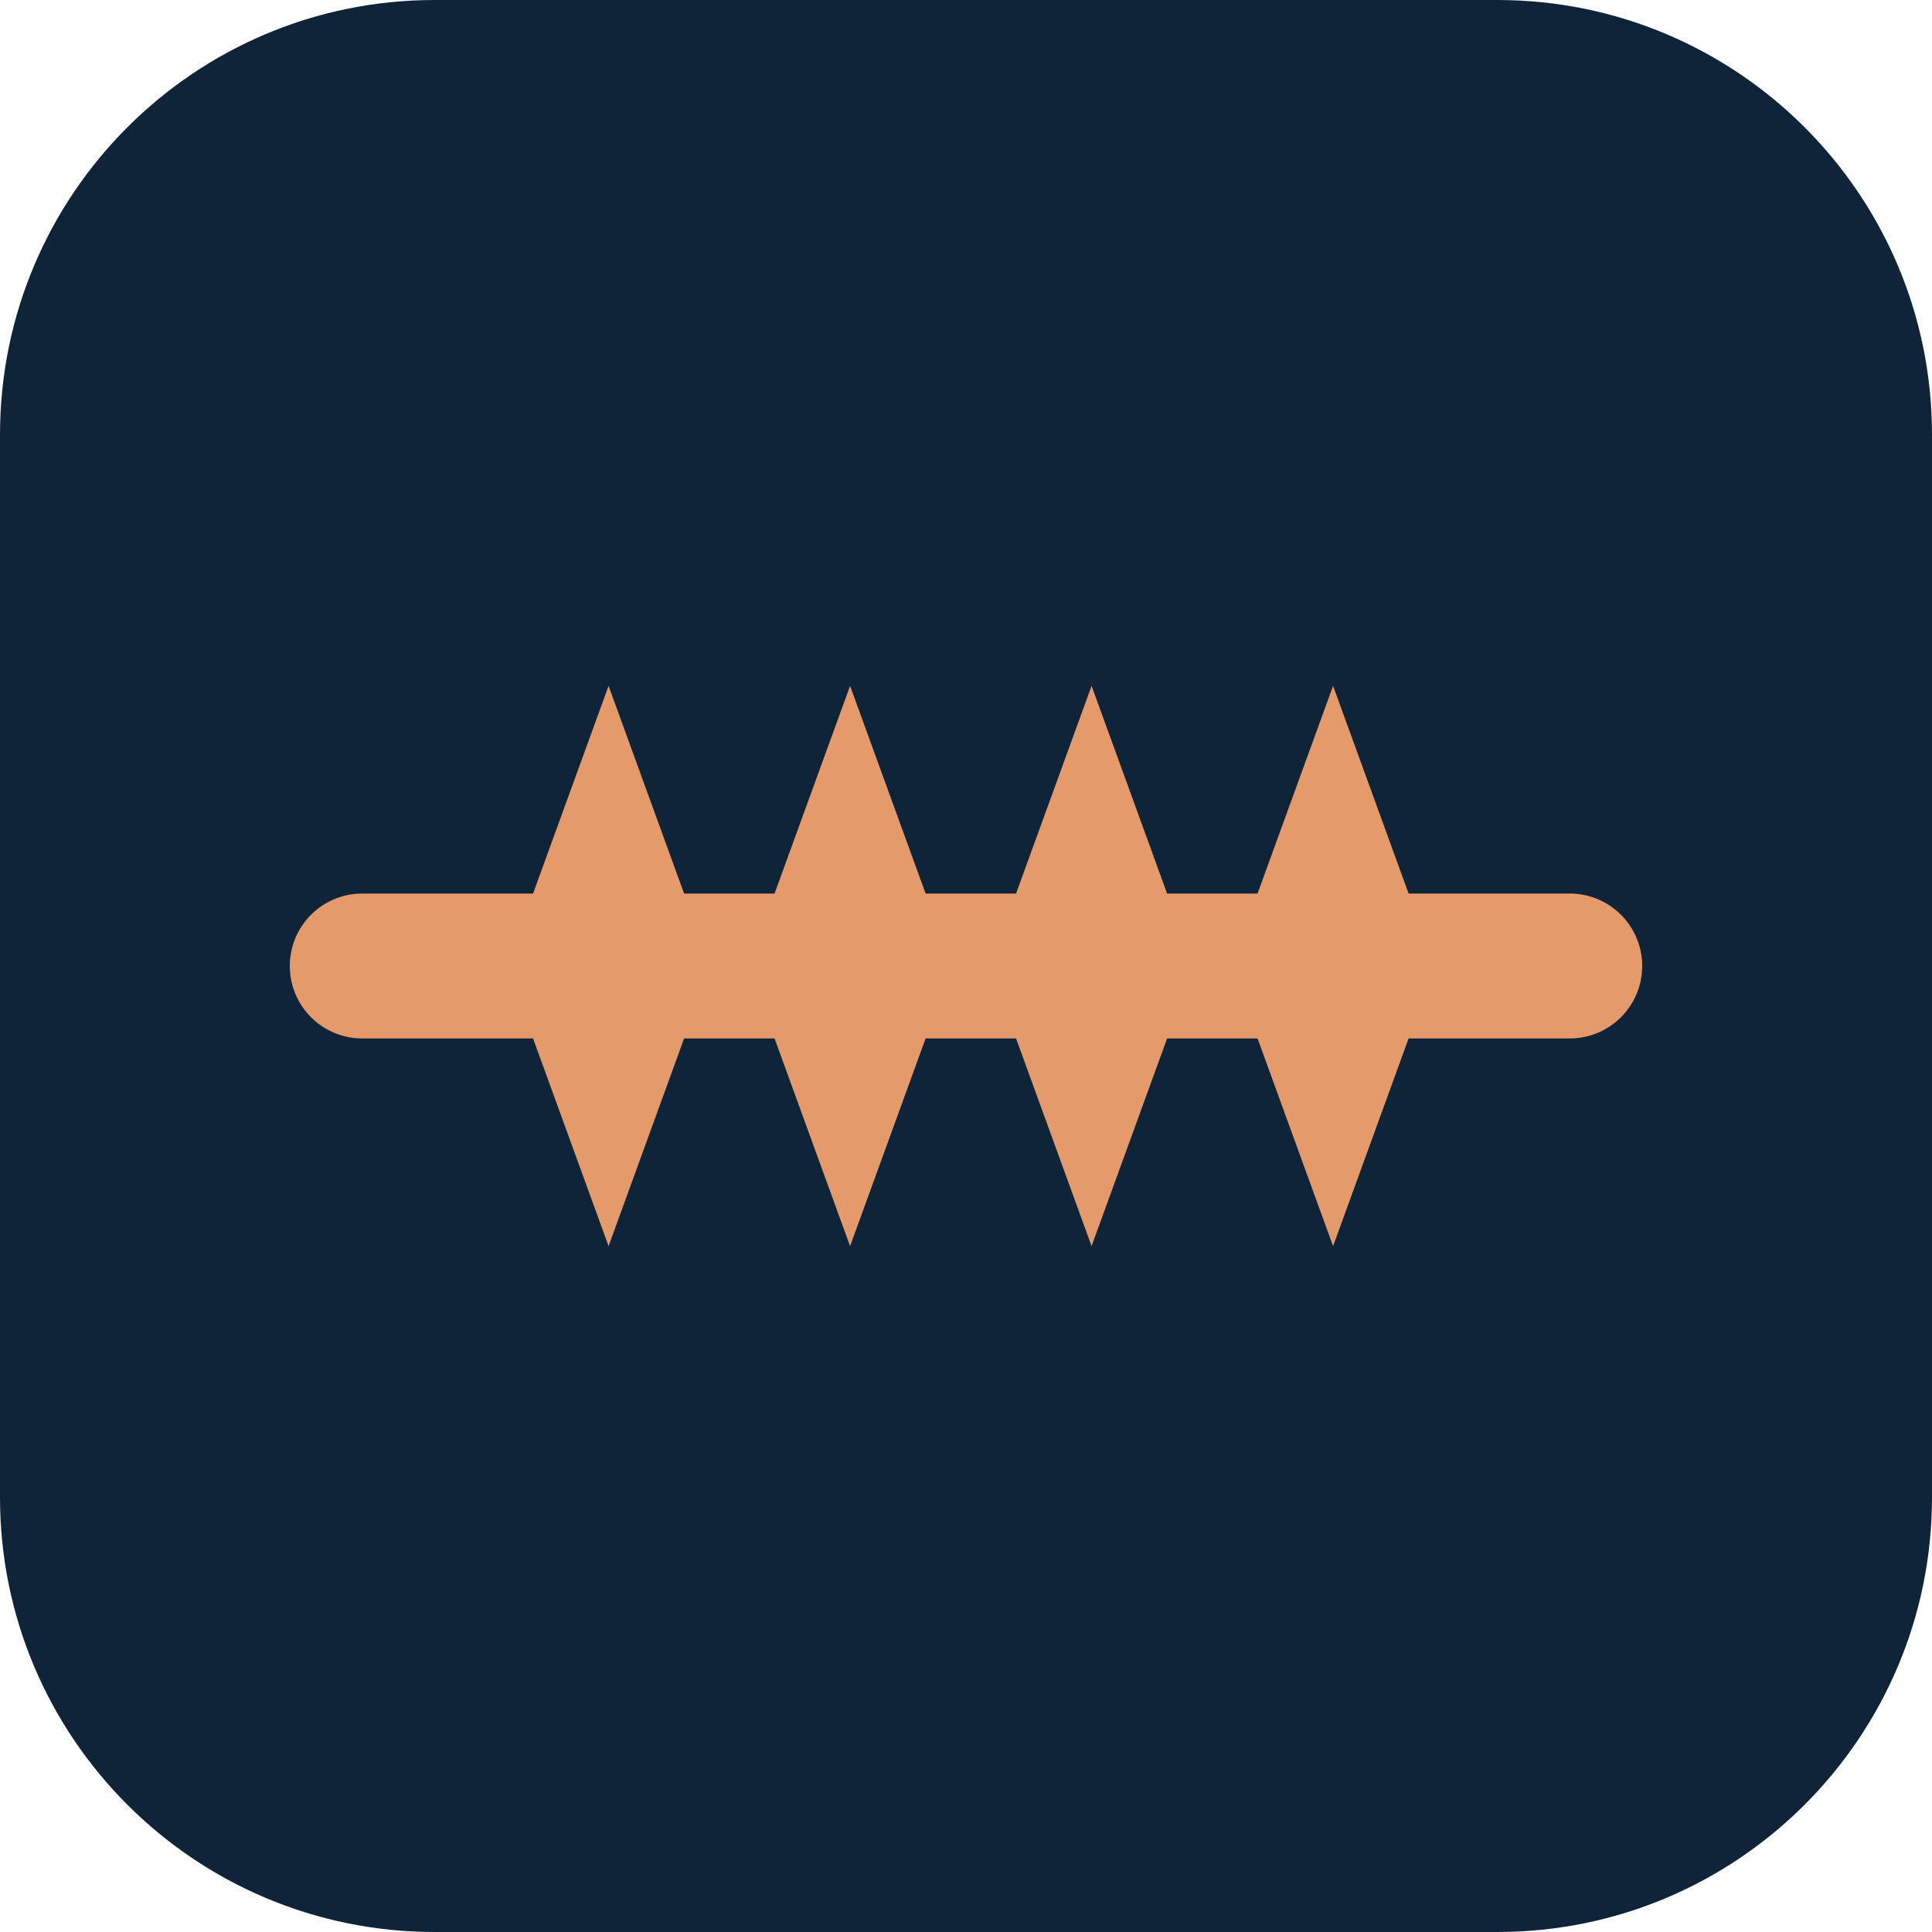
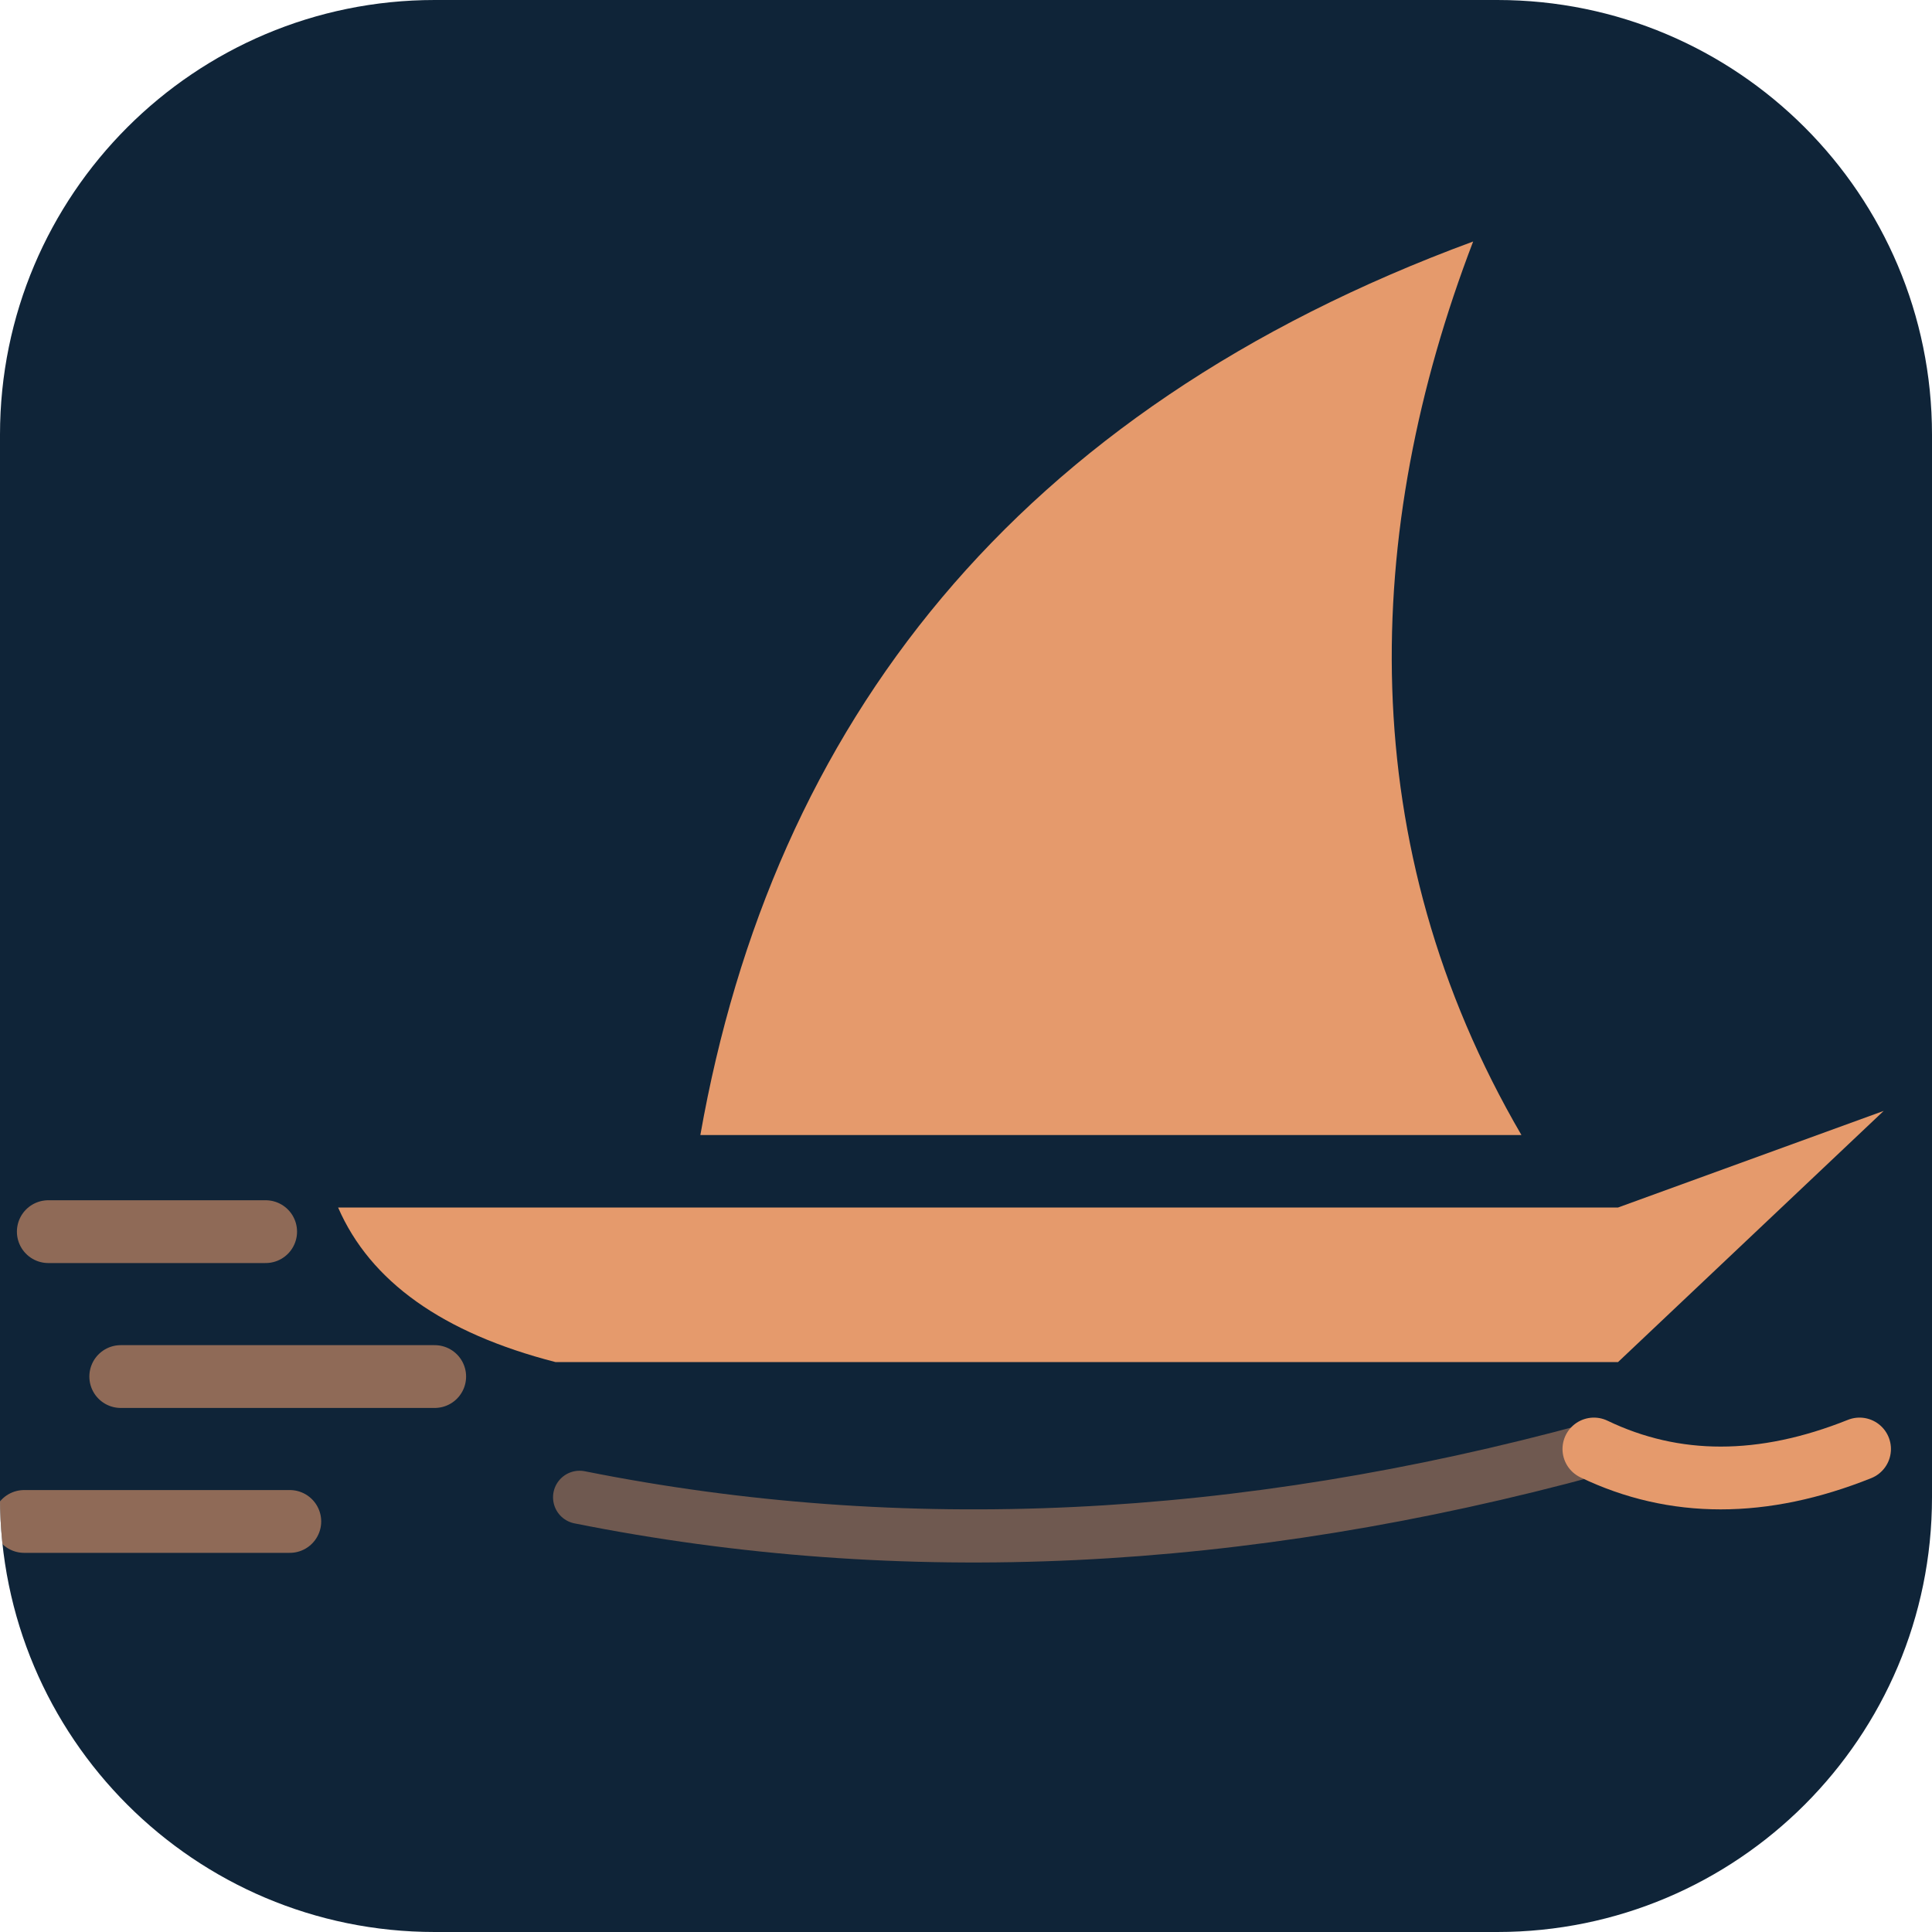
<svg xmlns="http://www.w3.org/2000/svg" viewBox="0 0 40 40">
-   <rect width="40" height="40" rx="9" fill="#0f2438" />
-   <g fill="#e59a6c">
-     <rect x="6" y="18.5" width="28" height="3" rx="1.5" />
-     <path d="M11 18.6 12.6 14.2 14.2 18.6Z" />
-     <path d="M11 21.4 12.6 25.8 14.2 21.4Z" />
-     <path d="M16 18.6 17.6 14.2 19.2 18.6Z" />
-     <path d="M16 21.4 17.6 25.8 19.2 21.4Z" />
-     <path d="M21 18.6 22.6 14.2 24.2 18.6Z" />
-     <path d="M21 21.4 22.6 25.8 24.2 21.4Z" />
-     <path d="M26 18.6 27.6 14.2 29.2 18.6Z" />
-     <path d="M26 21.4 27.6 25.8 29.2 21.4Z" />
+   <defs>
+     <clipPath id="c">
+       <rect width="40" height="40" rx="9" />
+     </clipPath>
+   </defs>
+   <g clip-path="url(#c)">
+     <rect width="40" height="40" fill="#0f2438" />
+     <g fill="#e59a6c">
+       <path d="M14.5 23.5 C16 15 21 8.5 30.5 5 C28.2 11 28 17.5 31.5 23.5 Z" />
+       <path d="M7 25 H33.5 L39 23 L33.5 28.2 H11.5 Q8 27.3 7 25 Z" />
+     </g>
+     <g fill="none" stroke="#e59a6c" stroke-linecap="round">
+       <path d="M33 30 Q35.5 31.2 38.5 30" stroke-width="1.3" />
+       <path d="M1 25.5 H5.5 M2.5 28.5 H9 M0.5 31.5 H6" stroke-width="1.3" opacity=".6" />
+       <path d="M12 31 Q22 33 33 30" stroke-width="1.1" opacity=".45" />
+     </g>
  </g>
</svg>
